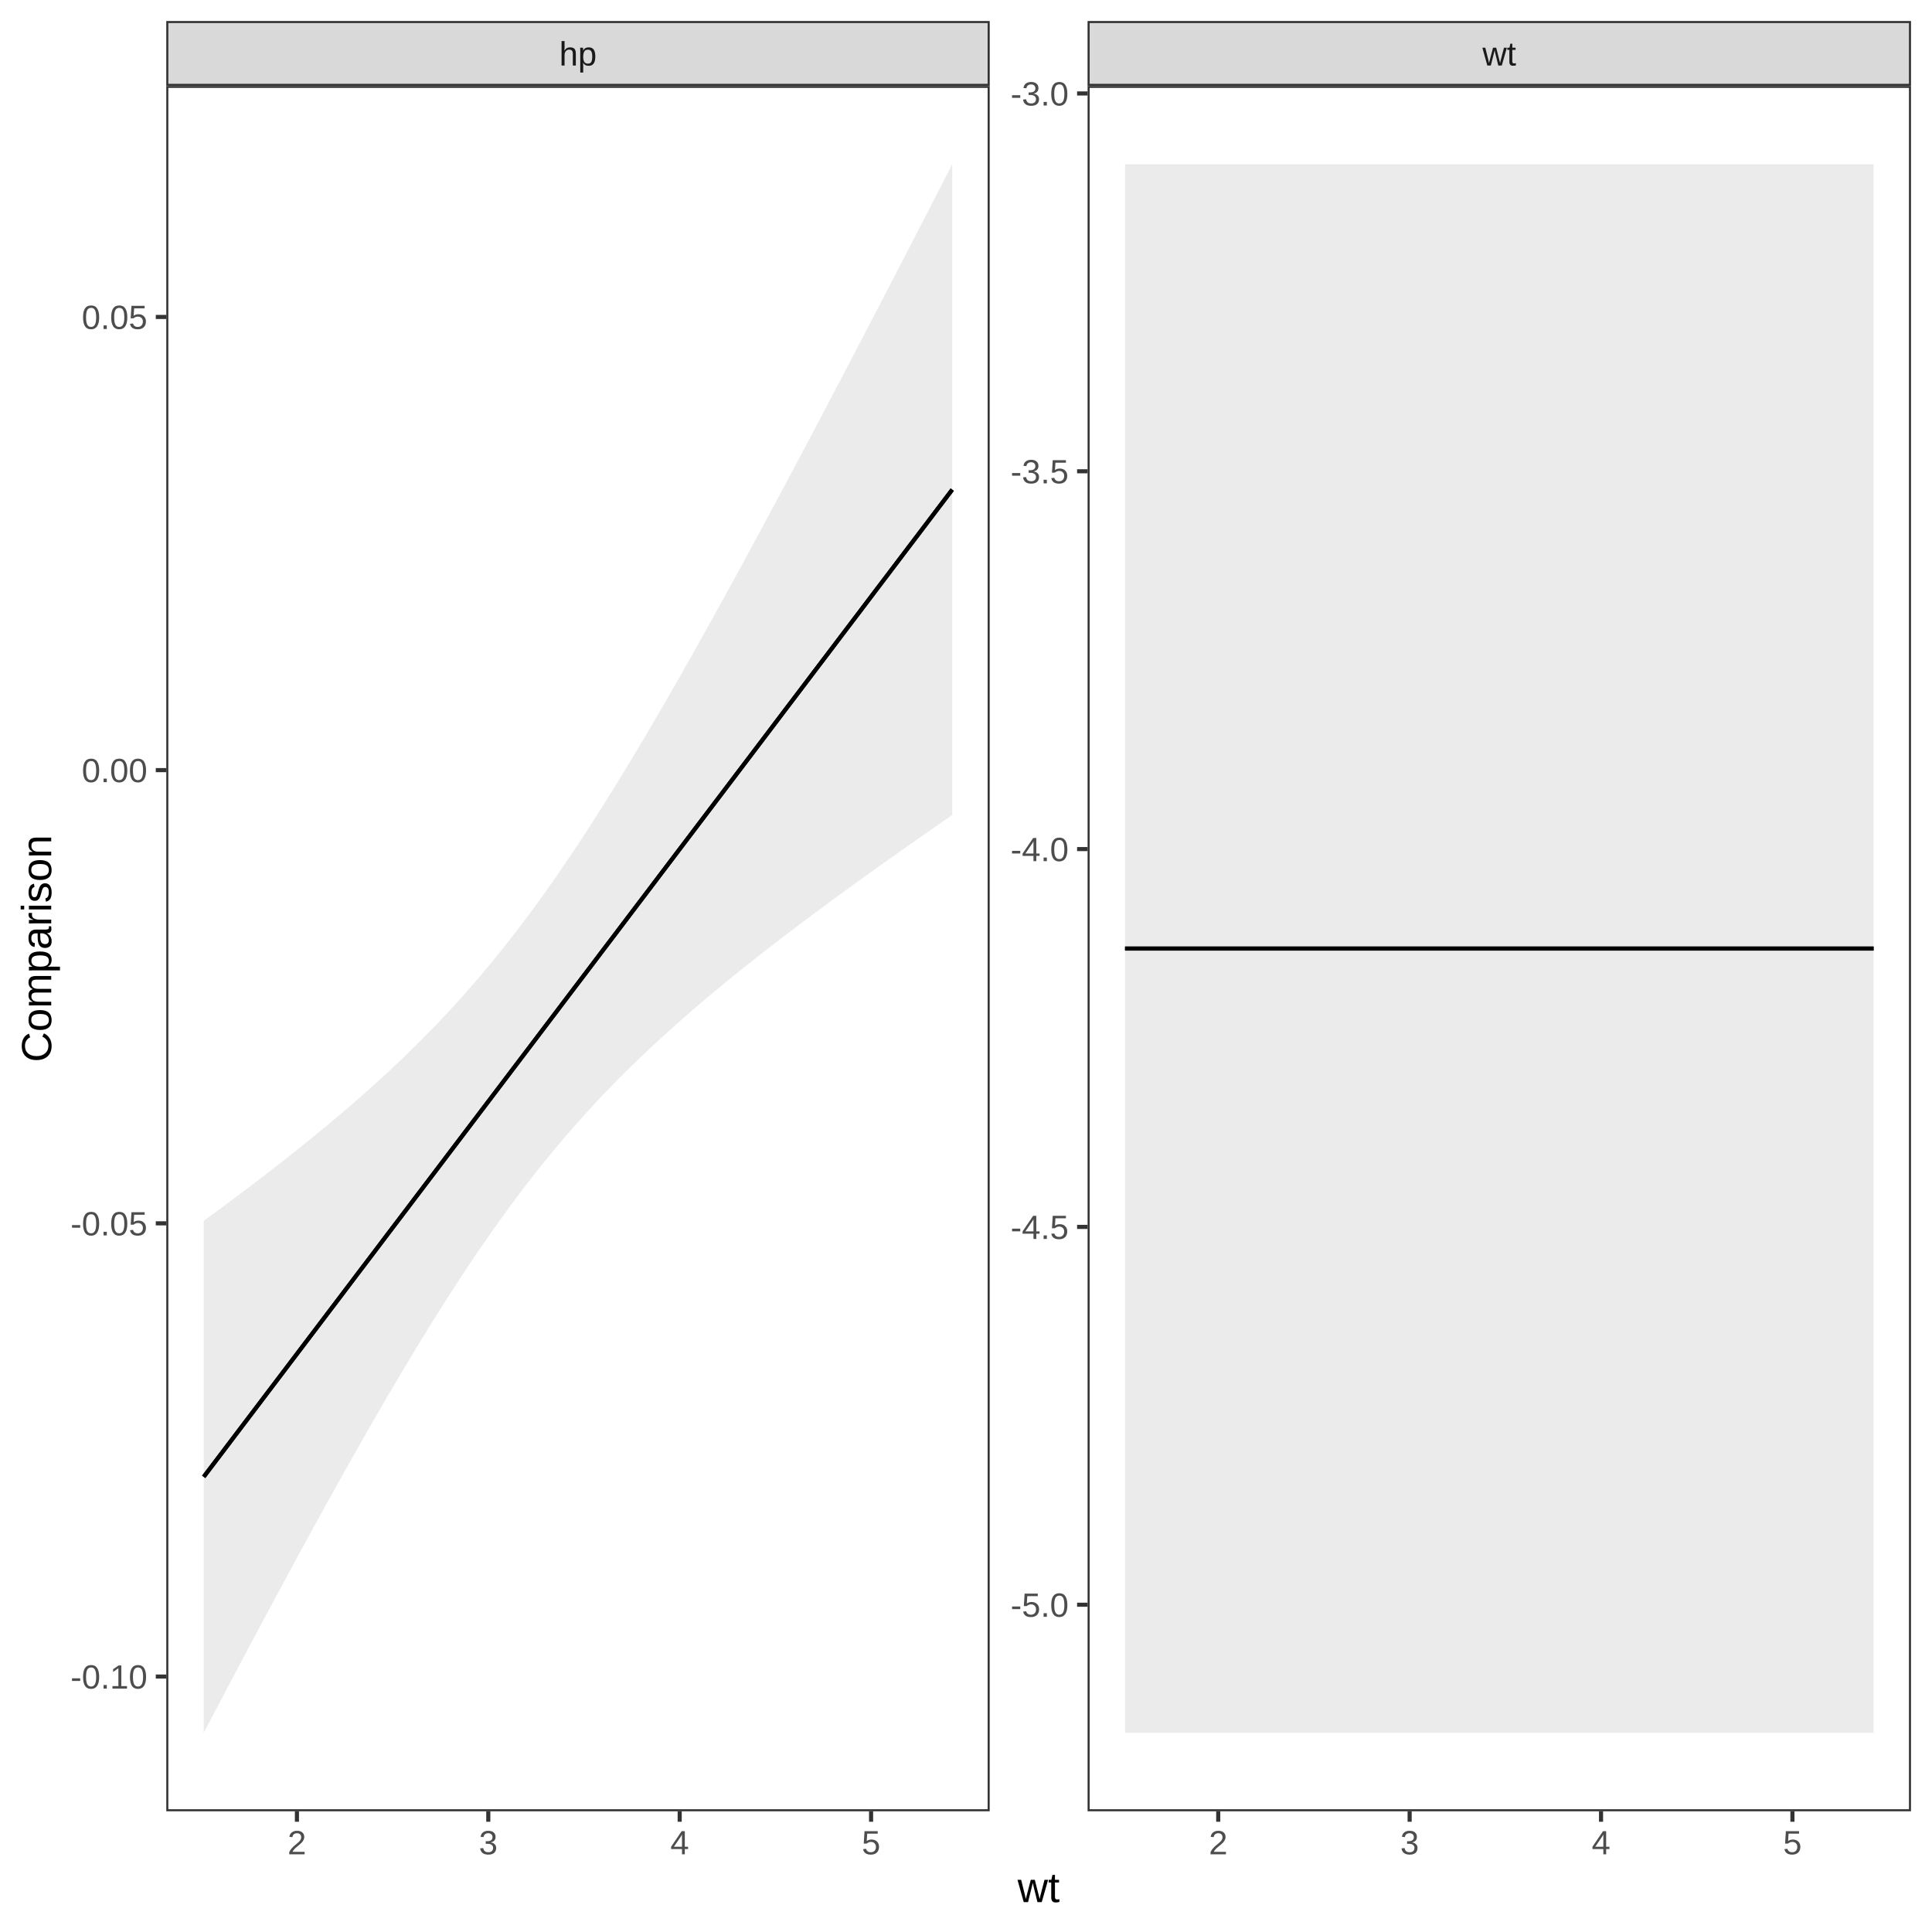
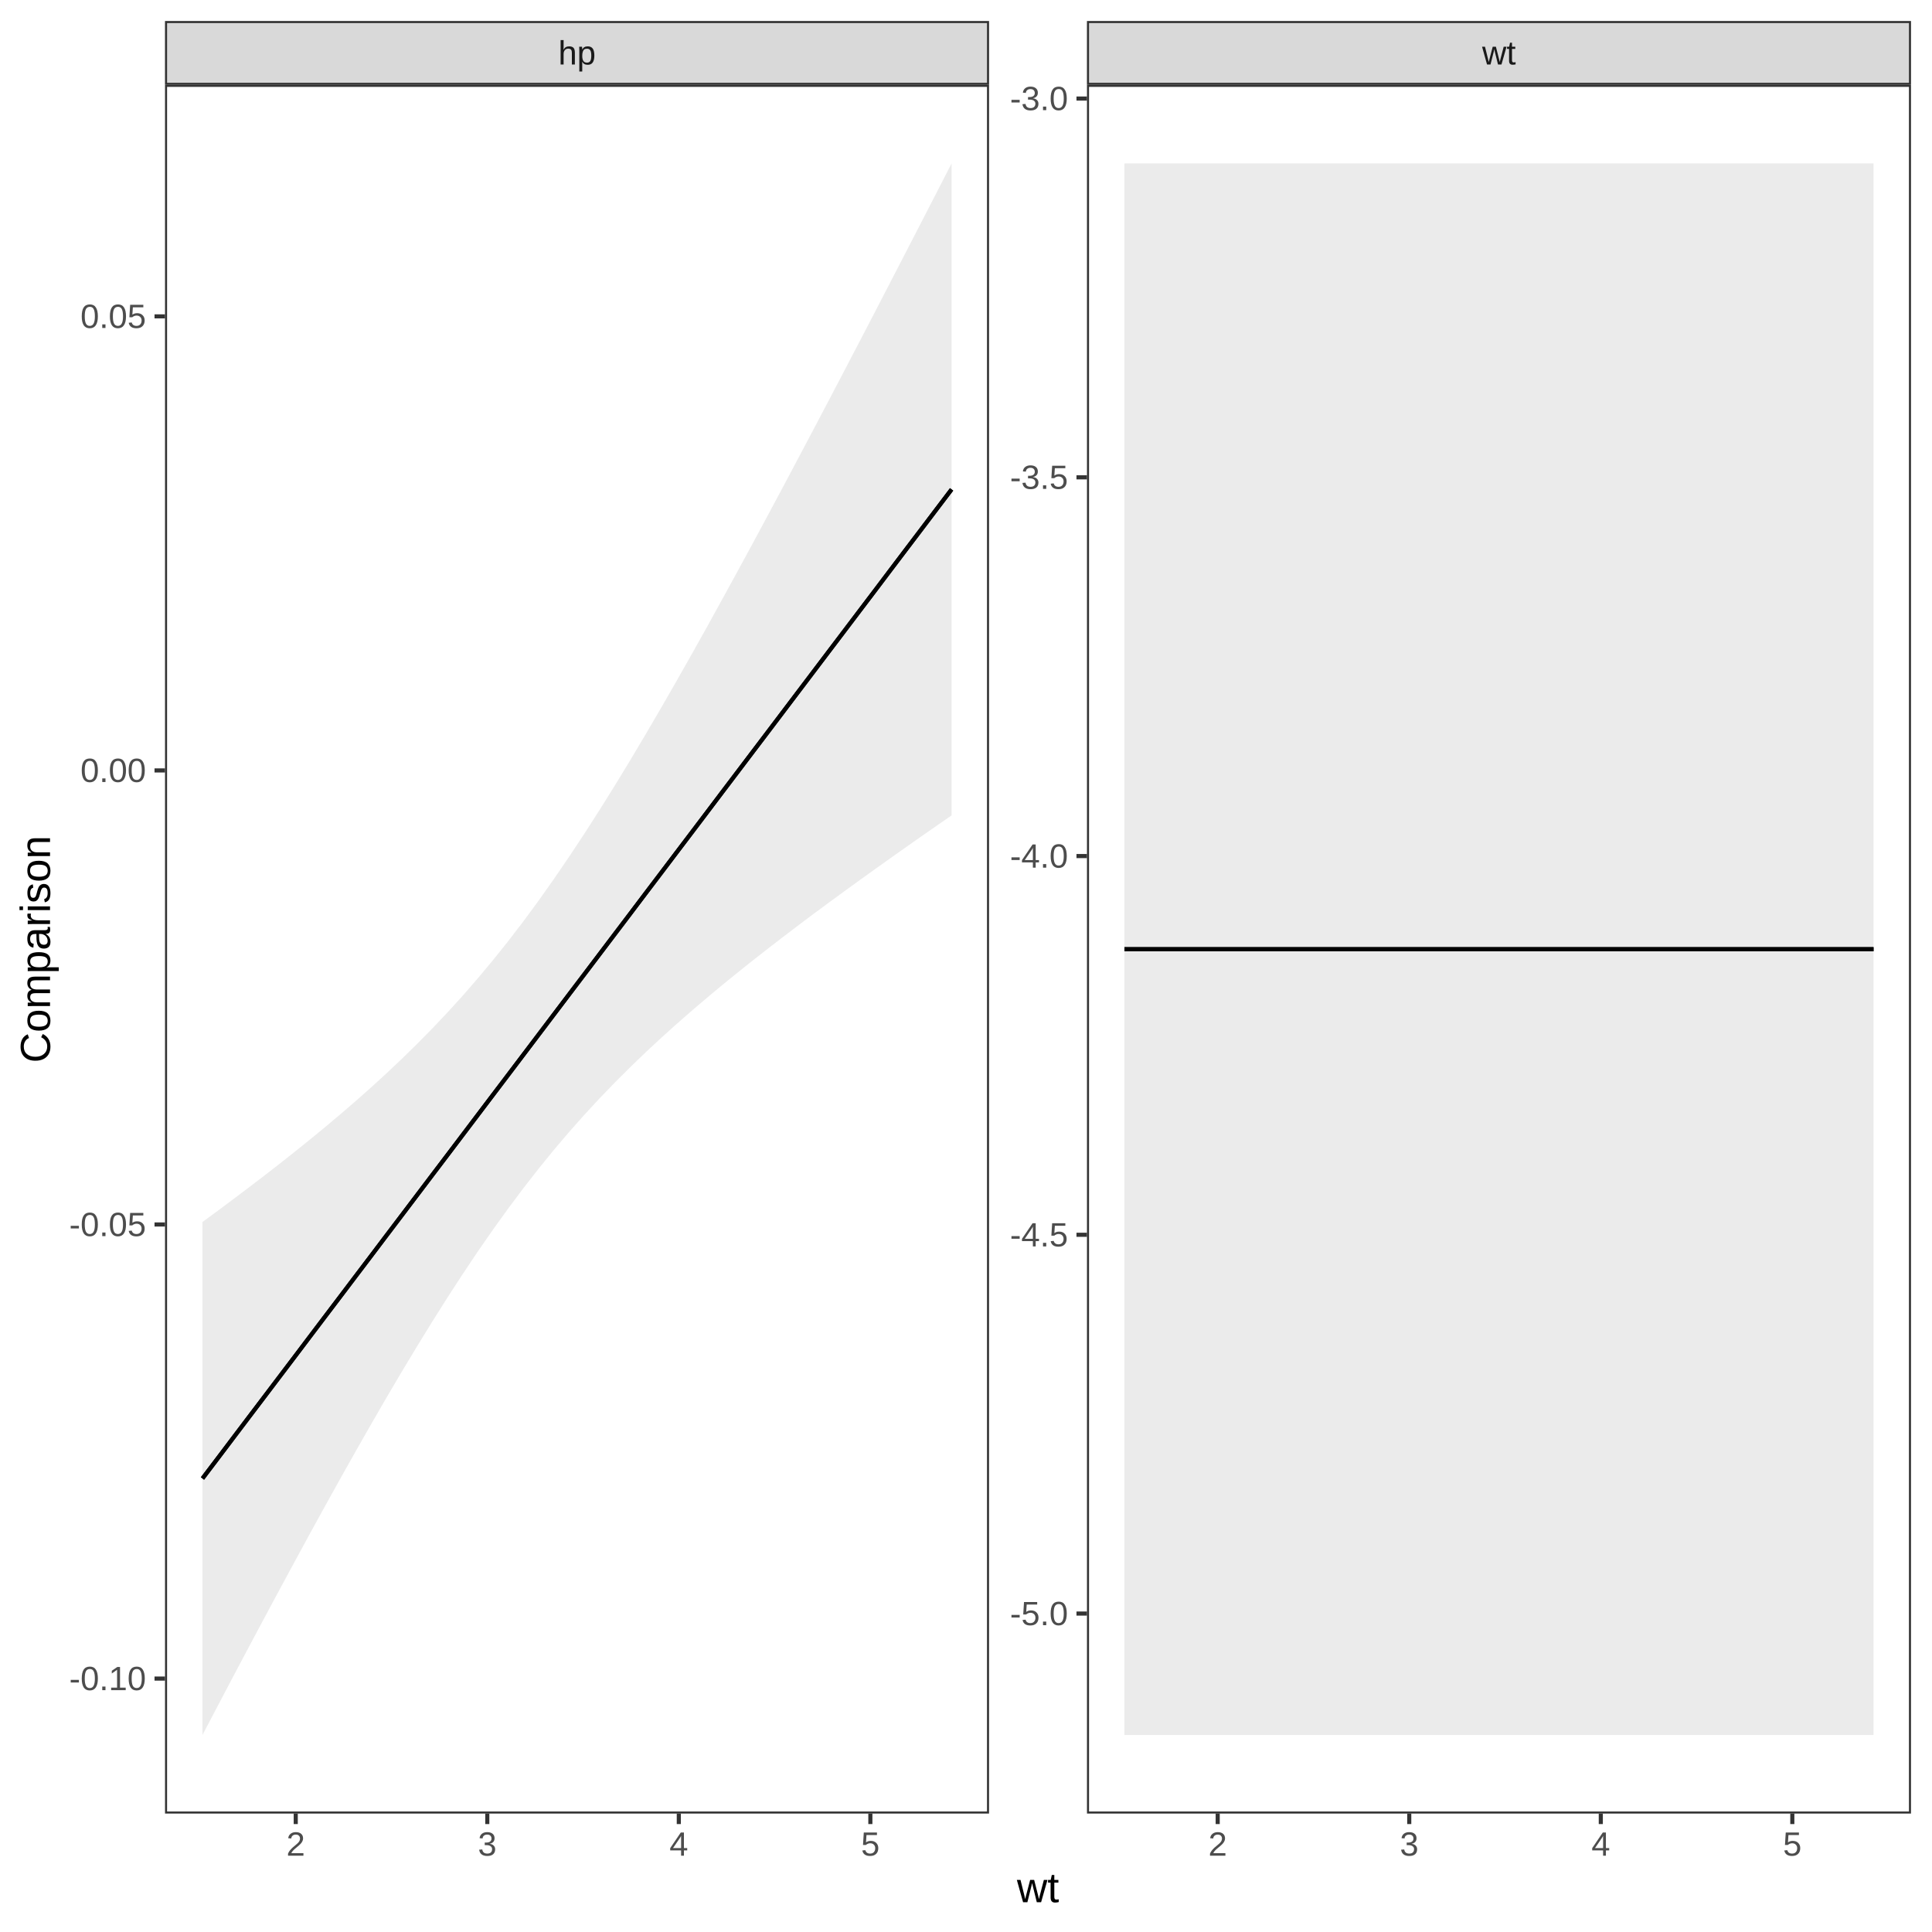
<svg xmlns="http://www.w3.org/2000/svg" width="504.00pt" height="504.00pt" viewBox="0 0 504.00 504.00">
  <g class="svglite">
    <defs>
      <style type="text/css">
    .svglite line, .svglite polyline, .svglite polygon, .svglite path, .svglite rect, .svglite circle {
      fill: none;
      stroke: #000000;
      stroke-linecap: round;
      stroke-linejoin: round;
      stroke-miterlimit: 10.00;
    }
    .svglite text {
      white-space: pre;
    }
    .svglite g.glyphgroup path {
      fill: inherit;
      stroke: none;
    }
  </style>
    </defs>
    <rect width="100%" height="100%" style="stroke: none; fill: #FFFFFF;" />
    <defs>
      <clipPath id="cpMC4wMHw1MDQuMDB8MC4wMHw1MDQuMDA=">
        <rect x="0.00" y="0.00" width="504.00" height="504.00" />
      </clipPath>
    </defs>
    <g clip-path="url(#cpMC4wMHw1MDQuMDB8MC4wMHw1MDQuMDA=)">
-       <rect x="0.00" y="0.00" width="504.00" height="504.00" style="stroke-width: 1.07; stroke: #FFFFFF; fill: #FFFFFF;" />
+       <rect x="0" y="-0" width="504.00" height="504.00" style="stroke-width: 1.07; stroke: #FFFFFF; fill: #FFFFFF;" />
    </g>
    <defs>
-       <clipPath id="cpNDMuMzh8MjU4LjE3fDIyLjQwfDQ3Mi41MA==">
-         <rect x="43.38" y="22.40" width="214.80" height="450.11" />
+       <clipPath id="cpNDMuMDV8MjU4LjAxfDIyLjEzfDQ3My4xMA==">
+         <rect x="43.05" y="22.13" width="214.96" height="450.97" />
      </clipPath>
    </defs>
-     <g clip-path="url(#cpNDMuMzh8MjU4LjE3fDIyLjQwfDQ3Mi41MA==)">
-       <rect x="43.38" y="22.40" width="214.80" height="450.11" style="stroke-width: 1.07; stroke: none; fill: #FFFFFF;" />
-       <polygon points="53.14,318.48 57.13,315.55 61.11,312.59 65.10,309.59 69.08,306.55 73.07,303.46 77.05,300.32 81.04,297.11 85.02,293.85 89.01,290.50 92.99,287.07 96.98,283.55 100.96,279.91 104.95,276.16 108.93,272.27 112.92,268.24 116.90,264.04 120.89,259.66 124.87,255.09 128.86,250.32 132.84,245.34 136.83,240.15 140.81,234.74 144.80,229.11 148.78,223.28 152.77,217.25 156.75,211.04 160.74,204.66 164.72,198.11 168.71,191.43 172.69,184.62 176.68,177.69 180.66,170.66 184.65,163.54 188.63,156.34 192.62,149.07 196.60,141.73 200.59,134.34 204.57,126.90 208.56,119.41 212.54,111.88 216.53,104.32 220.51,96.72 224.50,89.09 228.48,81.44 232.47,73.76 236.45,66.06 240.44,58.34 244.42,50.61 248.41,42.86 248.41,212.61 244.42,215.37 240.44,218.14 236.45,220.94 232.47,223.75 228.48,226.58 224.50,229.44 220.51,232.33 216.53,235.24 212.54,238.19 208.56,241.17 204.57,244.19 200.59,247.26 196.60,250.38 192.62,253.55 188.63,256.79 184.65,260.10 180.66,263.49 176.68,266.98 172.69,270.56 168.71,274.26 164.72,278.09 160.74,282.06 156.75,286.18 152.77,290.48 148.78,294.97 144.80,299.65 140.81,304.53 136.83,309.63 132.84,314.95 128.86,320.48 124.87,326.22 120.89,332.17 116.90,338.30 112.92,344.62 108.93,351.09 104.95,357.72 100.96,364.47 96.98,371.35 92.99,378.34 89.01,385.42 85.02,392.59 81.04,399.83 77.05,407.14 73.07,414.51 69.08,421.93 65.10,429.40 61.11,436.91 57.13,444.46 53.14,452.04 " style="stroke-width: 0.00; stroke: none; stroke-linecap: butt; fill: #333333; fill-opacity: 0.10;" />
-       <polyline points="53.14,318.48 57.13,315.55 61.11,312.59 65.10,309.59 69.08,306.55 73.07,303.46 77.05,300.32 81.04,297.11 85.02,293.85 89.01,290.50 92.99,287.07 96.98,283.55 100.96,279.91 104.95,276.16 108.93,272.27 112.92,268.24 116.90,264.04 120.89,259.66 124.87,255.09 128.86,250.32 132.84,245.34 136.83,240.15 140.81,234.74 144.80,229.11 148.78,223.28 152.77,217.25 156.75,211.04 160.74,204.66 164.72,198.11 168.71,191.43 172.69,184.62 176.68,177.69 180.66,170.66 184.65,163.54 188.63,156.34 192.62,149.07 196.60,141.73 200.59,134.34 204.57,126.90 208.56,119.41 212.54,111.88 216.53,104.32 220.51,96.72 224.50,89.09 228.48,81.44 232.47,73.76 236.45,66.06 240.44,58.34 244.42,50.61 248.41,42.86 " style="stroke-width: 1.07; stroke: none; stroke-linecap: butt;" />
-       <polyline points="248.41,212.61 244.42,215.37 240.44,218.14 236.45,220.94 232.47,223.75 228.48,226.58 224.50,229.44 220.51,232.33 216.53,235.24 212.54,238.19 208.56,241.17 204.57,244.19 200.59,247.26 196.60,250.38 192.62,253.55 188.63,256.79 184.65,260.10 180.66,263.49 176.68,266.98 172.69,270.56 168.71,274.26 164.72,278.09 160.74,282.06 156.75,286.18 152.77,290.48 148.78,294.97 144.80,299.65 140.81,304.53 136.83,309.63 132.84,314.95 128.86,320.48 124.87,326.22 120.89,332.17 116.90,338.30 112.92,344.62 108.93,351.09 104.95,357.72 100.96,364.47 96.98,371.35 92.99,378.34 89.01,385.42 85.02,392.59 81.04,399.83 77.05,407.14 73.07,414.51 69.08,421.93 65.10,429.40 61.11,436.91 57.13,444.46 53.14,452.04 " style="stroke-width: 1.07; stroke: none; stroke-linecap: butt;" />
-       <polyline points="53.14,385.26 57.13,380.01 61.11,374.75 65.10,369.49 69.08,364.24 73.07,358.98 77.05,353.73 81.04,348.47 85.02,343.22 89.01,337.96 92.99,332.70 96.98,327.45 100.96,322.19 104.95,316.94 108.93,311.68 112.92,306.43 116.90,301.17 120.89,295.91 124.87,290.66 128.86,285.40 132.84,280.15 136.83,274.89 140.81,269.64 144.80,264.38 148.78,259.12 152.77,253.87 156.75,248.61 160.74,243.36 164.72,238.10 168.71,232.85 172.69,227.59 176.68,222.33 180.66,217.08 184.65,211.82 188.63,206.57 192.62,201.31 196.60,196.06 200.59,190.80 204.57,185.54 208.56,180.29 212.54,175.03 216.53,169.78 220.51,164.52 224.50,159.27 228.48,154.01 232.47,148.75 236.45,143.50 240.44,138.24 244.42,132.99 248.41,127.73 " style="stroke-width: 1.07; stroke-linecap: butt;" />
-       <polyline points="53.14,385.26 57.13,380.01 61.11,374.75 65.10,369.49 69.08,364.24 73.07,358.98 77.05,353.73 81.04,348.47 85.02,343.22 89.01,337.96 92.99,332.70 96.98,327.45 100.96,322.19 104.95,316.94 108.93,311.68 112.92,306.43 116.90,301.17 120.89,295.91 124.87,290.66 128.86,285.40 132.84,280.15 136.83,274.89 140.81,269.64 144.80,264.38 148.78,259.12 152.77,253.87 156.75,248.61 160.74,243.36 164.72,238.10 168.71,232.85 172.69,227.59 176.68,222.33 180.66,217.08 184.65,211.82 188.63,206.57 192.62,201.31 196.60,196.06 200.59,190.80 204.57,185.54 208.56,180.29 212.54,175.03 216.53,169.78 220.51,164.52 224.50,159.27 228.48,154.01 232.47,148.75 236.45,143.50 240.44,138.24 244.42,132.99 248.41,127.73 " style="stroke-width: 1.07; stroke-linecap: butt;" />
-       <rect x="43.38" y="22.40" width="214.80" height="450.11" style="stroke-width: 1.07; stroke: #333333;" />
+     <g clip-path="url(#cpNDMuMDV8MjU4LjAxfDIyLjEzfDQ3My4xMA==)">
+       <rect x="43.05" y="22.13" width="214.96" height="450.97" style="stroke-width: 1.07; stroke: none; fill: #FFFFFF;" />
+       <polygon points="52.82,318.78 56.81,315.85 60.79,312.88 64.78,309.87 68.77,306.83 72.76,303.73 76.75,300.58 80.73,297.38 84.72,294.10 88.71,290.75 92.70,287.31 96.69,283.78 100.67,280.14 104.66,276.38 108.65,272.48 112.64,268.44 116.63,264.23 120.62,259.85 124.60,255.27 128.59,250.49 132.58,245.51 136.57,240.30 140.56,234.88 144.54,229.24 148.53,223.40 152.52,217.36 156.51,211.14 160.50,204.74 164.49,198.19 168.47,191.49 172.46,184.66 176.45,177.72 180.44,170.68 184.43,163.55 188.41,156.33 192.40,149.05 196.39,141.70 200.38,134.29 204.37,126.83 208.35,119.33 212.34,111.79 216.33,104.21 220.32,96.59 224.31,88.95 228.30,81.28 232.28,73.59 236.27,65.88 240.26,58.15 244.25,50.40 248.24,42.63 248.24,212.71 244.25,215.47 240.26,218.25 236.27,221.05 232.28,223.87 228.30,226.71 224.31,229.57 220.32,232.46 216.33,235.38 212.34,238.33 208.35,241.32 204.37,244.35 200.38,247.42 196.39,250.55 192.40,253.73 188.41,256.97 184.43,260.29 180.44,263.69 176.45,267.18 172.46,270.77 168.47,274.48 164.49,278.31 160.50,282.29 156.51,286.42 152.52,290.73 148.53,295.22 144.54,299.91 140.56,304.81 136.57,309.92 132.58,315.25 128.59,320.79 124.60,326.54 120.62,332.50 116.63,338.64 112.64,344.97 108.65,351.46 104.66,358.09 100.67,364.86 96.69,371.75 92.70,378.75 88.71,385.85 84.72,393.03 80.73,400.29 76.75,407.61 72.76,414.99 68.77,422.43 64.78,429.91 60.79,437.44 56.81,445.00 52.82,452.60 " style="stroke-width: 0.00; stroke: none; stroke-linecap: butt; fill: #333333; fill-opacity: 0.10;" />
+       <polyline points="52.82,318.78 56.81,315.85 60.79,312.88 64.78,309.87 68.77,306.83 72.76,303.73 76.75,300.58 80.73,297.38 84.72,294.10 88.71,290.75 92.70,287.31 96.69,283.78 100.67,280.14 104.66,276.38 108.65,272.48 112.64,268.44 116.63,264.23 120.62,259.85 124.60,255.27 128.59,250.49 132.58,245.51 136.57,240.30 140.56,234.88 144.54,229.24 148.53,223.40 152.52,217.36 156.51,211.14 160.50,204.74 164.49,198.19 168.47,191.49 172.46,184.66 176.45,177.72 180.44,170.68 184.43,163.55 188.41,156.33 192.40,149.05 196.39,141.70 200.38,134.29 204.37,126.83 208.35,119.33 212.34,111.79 216.33,104.21 220.32,96.59 224.31,88.95 228.30,81.28 232.28,73.59 236.27,65.88 240.26,58.15 244.25,50.40 248.24,42.63 " style="stroke-width: 1.07; stroke: none; stroke-linecap: butt;" />
+       <polyline points="248.24,212.71 244.25,215.47 240.26,218.25 236.27,221.05 232.28,223.87 228.30,226.71 224.31,229.57 220.32,232.46 216.33,235.38 212.34,238.33 208.35,241.32 204.37,244.35 200.38,247.42 196.39,250.55 192.40,253.73 188.41,256.97 184.43,260.29 180.44,263.69 176.45,267.18 172.46,270.77 168.47,274.48 164.49,278.31 160.50,282.29 156.51,286.42 152.52,290.73 148.53,295.22 144.54,299.91 140.56,304.81 136.57,309.92 132.58,315.25 128.59,320.79 124.60,326.54 120.62,332.50 116.63,338.64 112.64,344.97 108.65,351.46 104.66,358.09 100.67,364.86 96.69,371.75 92.70,378.75 88.71,385.85 84.72,393.03 80.73,400.29 76.75,407.61 72.76,414.99 68.77,422.43 64.78,429.91 60.79,437.44 56.81,445.00 52.82,452.60 " style="stroke-width: 1.07; stroke: none; stroke-linecap: butt;" />
+       <polyline points="52.82,385.69 56.81,380.43 60.79,375.16 64.78,369.89 68.77,364.63 72.76,359.36 76.75,354.10 80.73,348.83 84.72,343.56 88.71,338.30 92.70,333.03 96.69,327.77 100.67,322.50 104.66,317.24 108.65,311.97 112.64,306.70 116.63,301.44 120.62,296.17 124.60,290.91 128.59,285.64 132.58,280.38 136.57,275.11 140.56,269.84 144.54,264.58 148.53,259.31 152.52,254.05 156.51,248.78 160.50,243.51 164.49,238.25 168.47,232.98 172.46,227.72 176.45,222.45 180.44,217.19 184.43,211.92 188.41,206.65 192.40,201.39 196.39,196.12 200.38,190.86 204.37,185.59 208.35,180.33 212.34,175.06 216.33,169.79 220.32,164.53 224.31,159.26 228.30,154.00 232.28,148.73 236.27,143.46 240.26,138.20 244.25,132.93 248.24,127.67 " style="stroke-width: 1.07; stroke-linecap: butt;" />
+       <polyline points="52.82,385.69 56.81,380.43 60.79,375.16 64.78,369.89 68.77,364.63 72.76,359.36 76.75,354.10 80.73,348.83 84.72,343.56 88.71,338.30 92.70,333.03 96.69,327.77 100.67,322.50 104.66,317.24 108.65,311.97 112.64,306.70 116.63,301.44 120.62,296.17 124.60,290.91 128.59,285.64 132.58,280.38 136.57,275.11 140.56,269.84 144.54,264.58 148.53,259.31 152.52,254.05 156.51,248.78 160.50,243.51 164.49,238.25 168.47,232.98 172.46,227.72 176.45,222.45 180.44,217.19 184.43,211.92 188.41,206.65 192.40,201.39 196.39,196.12 200.38,190.86 204.37,185.59 208.35,180.33 212.34,175.06 216.33,169.79 220.32,164.53 224.31,159.26 228.30,154.00 232.28,148.73 236.27,143.46 240.26,138.20 244.25,132.93 248.24,127.67 " style="stroke-width: 1.07; stroke-linecap: butt;" />
+       <rect x="43.05" y="22.13" width="214.96" height="450.97" style="stroke-width: 1.07; stroke: #333333;" />
    </g>
    <g clip-path="url(#cpMC4wMHw1MDQuMDB8MC4wMHw1MDQuMDA=)">
</g>
    <defs>
-       <clipPath id="cpMjgzLjcyfDQ5OC41MnwyMi40MHw0NzIuNTA=">
-         <rect x="283.72" y="22.40" width="214.80" height="450.11" />
+       <clipPath id="cpMjgzLjU2fDQ5OC41MnwyMi4xM3w0NzMuMTA=">
+         <rect x="283.56" y="22.13" width="214.96" height="450.97" />
      </clipPath>
    </defs>
-     <g clip-path="url(#cpMjgzLjcyfDQ5OC41MnwyMi40MHw0NzIuNTA=)">
-       <rect x="283.72" y="22.40" width="214.80" height="450.11" style="stroke-width: 1.07; stroke: none; fill: #FFFFFF;" />
-       <polygon points="293.49,42.86 297.47,42.86 301.46,42.86 305.44,42.86 309.43,42.86 313.41,42.86 317.40,42.86 321.38,42.86 325.37,42.86 329.35,42.86 333.34,42.86 337.32,42.86 341.31,42.86 345.29,42.86 349.28,42.86 353.26,42.86 357.25,42.86 361.23,42.86 365.22,42.86 369.20,42.86 373.19,42.86 377.17,42.86 381.16,42.86 385.14,42.86 389.13,42.86 393.12,42.86 397.10,42.86 401.09,42.86 405.07,42.86 409.06,42.86 413.04,42.86 417.03,42.86 421.01,42.86 425.00,42.86 428.98,42.86 432.97,42.86 436.95,42.86 440.94,42.86 444.92,42.86 448.91,42.86 452.89,42.86 456.88,42.86 460.86,42.86 464.85,42.86 468.83,42.86 472.82,42.86 476.80,42.86 480.79,42.86 484.77,42.86 488.76,42.86 488.76,452.04 484.77,452.04 480.79,452.04 476.80,452.04 472.82,452.04 468.83,452.04 464.85,452.04 460.86,452.04 456.88,452.04 452.89,452.04 448.91,452.04 444.92,452.04 440.94,452.04 436.95,452.04 432.97,452.04 428.98,452.04 425.00,452.04 421.01,452.04 417.03,452.04 413.04,452.04 409.06,452.04 405.07,452.04 401.09,452.04 397.10,452.04 393.12,452.04 389.13,452.04 385.14,452.04 381.16,452.04 377.17,452.04 373.19,452.04 369.20,452.04 365.22,452.04 361.23,452.04 357.25,452.04 353.26,452.04 349.28,452.04 345.29,452.04 341.31,452.04 337.32,452.04 333.34,452.04 329.35,452.04 325.37,452.04 321.38,452.04 317.40,452.04 313.41,452.04 309.43,452.04 305.44,452.04 301.46,452.04 297.47,452.04 293.49,452.04 " style="stroke-width: 0.00; stroke: none; stroke-linecap: butt; fill: #333333; fill-opacity: 0.10;" />
-       <polyline points="293.49,42.86 297.47,42.86 301.46,42.86 305.44,42.86 309.43,42.86 313.41,42.86 317.40,42.86 321.38,42.86 325.37,42.86 329.35,42.86 333.34,42.86 337.32,42.86 341.31,42.86 345.29,42.86 349.28,42.86 353.26,42.86 357.25,42.86 361.23,42.86 365.22,42.86 369.20,42.86 373.19,42.86 377.17,42.86 381.16,42.86 385.14,42.86 389.13,42.86 393.12,42.86 397.10,42.86 401.09,42.86 405.07,42.86 409.06,42.86 413.04,42.86 417.03,42.86 421.01,42.86 425.00,42.86 428.98,42.86 432.97,42.86 436.95,42.86 440.94,42.86 444.92,42.86 448.91,42.86 452.89,42.86 456.88,42.86 460.86,42.86 464.85,42.86 468.83,42.86 472.82,42.86 476.80,42.86 480.79,42.86 484.77,42.86 488.76,42.86 " style="stroke-width: 1.07; stroke: none; stroke-linecap: butt;" />
-       <polyline points="488.76,452.04 484.77,452.04 480.79,452.04 476.80,452.04 472.82,452.04 468.83,452.04 464.85,452.04 460.86,452.04 456.88,452.04 452.89,452.04 448.91,452.04 444.92,452.04 440.94,452.04 436.95,452.04 432.97,452.04 428.98,452.04 425.00,452.04 421.01,452.04 417.03,452.04 413.04,452.04 409.06,452.04 405.07,452.04 401.09,452.04 397.10,452.04 393.12,452.04 389.13,452.04 385.14,452.04 381.16,452.04 377.17,452.04 373.19,452.04 369.20,452.04 365.22,452.04 361.23,452.04 357.25,452.04 353.26,452.04 349.28,452.04 345.29,452.04 341.31,452.04 337.32,452.04 333.34,452.04 329.35,452.04 325.37,452.04 321.38,452.04 317.40,452.04 313.41,452.04 309.43,452.04 305.44,452.04 301.46,452.04 297.47,452.04 293.49,452.04 " style="stroke-width: 1.07; stroke: none; stroke-linecap: butt;" />
-       <polyline points="293.49,247.45 297.47,247.45 301.46,247.45 305.44,247.45 309.43,247.45 313.41,247.45 317.40,247.45 321.38,247.45 325.37,247.45 329.35,247.45 333.34,247.45 337.32,247.45 341.31,247.45 345.29,247.45 349.28,247.45 353.26,247.45 357.25,247.45 361.23,247.45 365.22,247.45 369.20,247.45 373.19,247.45 377.17,247.45 381.16,247.45 385.14,247.45 389.13,247.45 393.12,247.45 397.10,247.45 401.09,247.45 405.07,247.45 409.06,247.45 413.04,247.45 417.03,247.45 421.01,247.45 425.00,247.45 428.98,247.45 432.97,247.45 436.95,247.45 440.94,247.45 444.92,247.45 448.91,247.45 452.89,247.45 456.88,247.45 460.86,247.45 464.85,247.45 468.83,247.45 472.82,247.45 476.80,247.45 480.79,247.45 484.77,247.45 488.76,247.45 " style="stroke-width: 1.07; stroke-linecap: butt;" />
-       <polyline points="293.49,247.45 297.47,247.45 301.46,247.45 305.44,247.45 309.43,247.45 313.41,247.45 317.40,247.45 321.38,247.45 325.37,247.45 329.35,247.45 333.34,247.45 337.32,247.45 341.31,247.45 345.29,247.45 349.28,247.45 353.26,247.45 357.25,247.45 361.23,247.45 365.22,247.45 369.20,247.45 373.19,247.45 377.17,247.45 381.16,247.45 385.14,247.45 389.13,247.45 393.12,247.45 397.10,247.45 401.09,247.45 405.07,247.45 409.06,247.45 413.04,247.45 417.03,247.45 421.01,247.45 425.00,247.45 428.98,247.45 432.97,247.45 436.95,247.45 440.94,247.45 444.92,247.45 448.91,247.45 452.89,247.45 456.88,247.45 460.86,247.45 464.85,247.45 468.83,247.45 472.82,247.45 476.80,247.45 480.79,247.45 484.77,247.45 488.76,247.45 " style="stroke-width: 1.07; stroke-linecap: butt;" />
-       <rect x="283.72" y="22.40" width="214.80" height="450.11" style="stroke-width: 1.07; stroke: #333333;" />
+     <g clip-path="url(#cpMjgzLjU2fDQ5OC41MnwyMi4xM3w0NzMuMTA=)">
+       <rect x="283.56" y="22.13" width="214.96" height="450.97" style="stroke-width: 1.07; stroke: none; fill: #FFFFFF;" />
+       <polygon points="293.33,42.63 297.32,42.63 301.31,42.63 305.29,42.63 309.28,42.63 313.27,42.63 317.26,42.63 321.25,42.63 325.24,42.63 329.22,42.63 333.21,42.63 337.20,42.63 341.19,42.63 345.18,42.63 349.16,42.63 353.15,42.63 357.14,42.63 361.13,42.63 365.12,42.63 369.10,42.63 373.09,42.63 377.08,42.63 381.07,42.63 385.06,42.63 389.05,42.63 393.03,42.63 397.02,42.63 401.01,42.63 405.00,42.63 408.99,42.63 412.97,42.63 416.96,42.63 420.95,42.63 424.94,42.63 428.93,42.63 432.92,42.63 436.90,42.63 440.89,42.63 444.88,42.63 448.87,42.63 452.86,42.63 456.84,42.63 460.83,42.63 464.82,42.63 468.81,42.63 472.80,42.63 476.79,42.63 480.77,42.63 484.76,42.63 488.75,42.63 488.75,452.60 484.76,452.60 480.77,452.60 476.79,452.60 472.80,452.60 468.81,452.60 464.82,452.60 460.83,452.60 456.84,452.60 452.86,452.60 448.87,452.60 444.88,452.60 440.89,452.60 436.90,452.60 432.92,452.60 428.93,452.60 424.94,452.60 420.95,452.60 416.96,452.60 412.97,452.60 408.99,452.60 405.00,452.60 401.01,452.60 397.02,452.60 393.03,452.60 389.05,452.60 385.06,452.60 381.07,452.60 377.08,452.60 373.09,452.60 369.10,452.60 365.12,452.60 361.13,452.60 357.14,452.60 353.15,452.60 349.16,452.60 345.18,452.60 341.19,452.60 337.20,452.60 333.21,452.60 329.22,452.60 325.24,452.60 321.25,452.60 317.26,452.60 313.27,452.60 309.28,452.60 305.29,452.60 301.31,452.60 297.32,452.60 293.33,452.60 " style="stroke-width: 0.00; stroke: none; stroke-linecap: butt; fill: #333333; fill-opacity: 0.10;" />
+       <polyline points="293.33,42.63 297.32,42.63 301.31,42.63 305.29,42.63 309.28,42.63 313.27,42.63 317.26,42.63 321.25,42.63 325.24,42.63 329.22,42.63 333.21,42.63 337.20,42.63 341.19,42.63 345.18,42.63 349.16,42.63 353.15,42.63 357.14,42.63 361.13,42.63 365.12,42.63 369.10,42.63 373.09,42.63 377.08,42.63 381.07,42.63 385.06,42.63 389.05,42.63 393.03,42.63 397.02,42.63 401.01,42.63 405.00,42.63 408.99,42.63 412.97,42.63 416.96,42.63 420.95,42.63 424.94,42.63 428.93,42.63 432.92,42.63 436.90,42.63 440.89,42.63 444.88,42.63 448.87,42.63 452.86,42.63 456.84,42.63 460.83,42.63 464.82,42.63 468.81,42.63 472.80,42.63 476.79,42.63 480.77,42.63 484.76,42.63 488.75,42.63 " style="stroke-width: 1.07; stroke: none; stroke-linecap: butt;" />
+       <polyline points="488.75,452.60 484.76,452.60 480.77,452.60 476.79,452.60 472.80,452.60 468.81,452.60 464.82,452.60 460.83,452.60 456.84,452.60 452.86,452.60 448.87,452.60 444.88,452.60 440.89,452.60 436.90,452.60 432.92,452.60 428.93,452.60 424.94,452.60 420.95,452.60 416.96,452.60 412.97,452.60 408.99,452.60 405.00,452.60 401.01,452.60 397.02,452.60 393.03,452.60 389.05,452.60 385.06,452.60 381.07,452.60 377.08,452.60 373.09,452.60 369.10,452.60 365.12,452.60 361.13,452.60 357.14,452.60 353.15,452.60 349.16,452.60 345.18,452.60 341.19,452.60 337.20,452.60 333.21,452.60 329.22,452.60 325.24,452.60 321.25,452.60 317.26,452.60 313.27,452.60 309.28,452.60 305.29,452.60 301.31,452.60 297.32,452.60 293.33,452.60 " style="stroke-width: 1.07; stroke: none; stroke-linecap: butt;" />
+       <polyline points="293.33,247.62 297.32,247.62 301.31,247.62 305.29,247.62 309.28,247.62 313.27,247.62 317.26,247.62 321.25,247.62 325.24,247.62 329.22,247.62 333.21,247.62 337.20,247.62 341.19,247.62 345.18,247.62 349.16,247.62 353.15,247.62 357.14,247.62 361.13,247.62 365.12,247.62 369.10,247.62 373.09,247.62 377.08,247.62 381.07,247.62 385.06,247.62 389.05,247.62 393.03,247.62 397.02,247.62 401.01,247.62 405.00,247.62 408.99,247.62 412.97,247.62 416.96,247.62 420.95,247.62 424.94,247.62 428.93,247.62 432.92,247.62 436.90,247.62 440.89,247.62 444.88,247.62 448.87,247.62 452.86,247.62 456.84,247.62 460.83,247.62 464.82,247.62 468.81,247.62 472.80,247.62 476.79,247.62 480.77,247.62 484.76,247.62 488.75,247.62 " style="stroke-width: 1.07; stroke-linecap: butt;" />
+       <polyline points="293.33,247.62 297.32,247.62 301.31,247.62 305.29,247.62 309.28,247.62 313.27,247.62 317.26,247.62 321.25,247.62 325.24,247.62 329.22,247.62 333.21,247.62 337.20,247.62 341.19,247.62 345.18,247.62 349.16,247.62 353.15,247.62 357.14,247.62 361.13,247.62 365.12,247.62 369.10,247.62 373.09,247.62 377.08,247.62 381.07,247.62 385.06,247.62 389.05,247.62 393.03,247.62 397.02,247.62 401.01,247.62 405.00,247.62 408.99,247.62 412.97,247.62 416.96,247.62 420.95,247.62 424.94,247.62 428.93,247.62 432.92,247.62 436.90,247.62 440.89,247.62 444.88,247.62 448.87,247.62 452.86,247.62 456.84,247.62 460.83,247.62 464.82,247.62 468.81,247.62 472.80,247.62 476.79,247.62 480.77,247.62 484.76,247.62 488.75,247.62 " style="stroke-width: 1.07; stroke-linecap: butt;" />
+       <rect x="283.56" y="22.13" width="214.96" height="450.97" style="stroke-width: 1.07; stroke: #333333;" />
    </g>
    <g clip-path="url(#cpMC4wMHw1MDQuMDB8MC4wMHw1MDQuMDA=)">
</g>
    <defs>
-       <clipPath id="cpNDMuMzh8MjU4LjE3fDUuNDh8MjIuNDA=">
-         <rect x="43.38" y="5.48" width="214.80" height="16.92" />
+       <clipPath id="cpNDMuMDV8MjU4LjAxfDUuNDh8MjIuMTM=">
+         <rect x="43.05" y="5.48" width="214.96" height="16.65" />
      </clipPath>
    </defs>
-     <g clip-path="url(#cpNDMuMzh8MjU4LjE3fDUuNDh8MjIuNDA=)">
-       <rect x="43.38" y="5.48" width="214.80" height="16.92" style="stroke-width: 1.07; stroke: #333333; fill: #D9D9D9;" />
-       <text x="150.78" y="17.09" text-anchor="middle" style="font-size: 8.80px;fill: #1A1A1A; font-family: &quot;Arial&quot;;" textLength="9.78px" lengthAdjust="spacingAndGlyphs">hp</text>
+     <g clip-path="url(#cpNDMuMDV8MjU4LjAxfDUuNDh8MjIuMTM=)">
+       <rect x="43.05" y="5.48" width="214.96" height="16.65" style="stroke-width: 1.07; stroke: #333333; fill: #D9D9D9;" />
+       <text x="150.53" y="16.83" text-anchor="middle" style="font-size: 8.80px;fill: #1A1A1A; font-family: &quot;Arimo&quot;;" textLength="9.78px" lengthAdjust="spacingAndGlyphs">hp</text>
    </g>
    <g clip-path="url(#cpMC4wMHw1MDQuMDB8MC4wMHw1MDQuMDA=)">
</g>
    <defs>
-       <clipPath id="cpMjgzLjcyfDQ5OC41Mnw1LjQ4fDIyLjQw">
-         <rect x="283.72" y="5.48" width="214.80" height="16.92" />
+       <clipPath id="cpMjgzLjU2fDQ5OC41Mnw1LjQ4fDIyLjEz">
+         <rect x="283.56" y="5.48" width="214.96" height="16.65" />
      </clipPath>
    </defs>
-     <g clip-path="url(#cpMjgzLjcyfDQ5OC41Mnw1LjQ4fDIyLjQw)">
-       <rect x="283.72" y="5.48" width="214.80" height="16.92" style="stroke-width: 1.07; stroke: #333333; fill: #D9D9D9;" />
-       <text x="391.12" y="17.09" text-anchor="middle" style="font-size: 8.80px;fill: #1A1A1A; font-family: &quot;Arial&quot;;" textLength="8.80px" lengthAdjust="spacingAndGlyphs">wt</text>
+     <g clip-path="url(#cpMjgzLjU2fDQ5OC41Mnw1LjQ4fDIyLjEz)">
+       <rect x="283.56" y="5.48" width="214.96" height="16.65" style="stroke-width: 1.07; stroke: #333333; fill: #D9D9D9;" />
+       <text x="391.04" y="16.83" text-anchor="middle" style="font-size: 8.80px;fill: #1A1A1A; font-family: &quot;Arimo&quot;;" textLength="8.80px" lengthAdjust="spacingAndGlyphs">wt</text>
    </g>
    <g clip-path="url(#cpMC4wMHw1MDQuMDB8MC4wMHw1MDQuMDA=)">
-       <polyline points="77.46,475.24 77.46,472.50 " style="stroke-width: 1.07; stroke: #333333; stroke-linecap: butt;" />
-       <polyline points="127.38,475.24 127.38,472.50 " style="stroke-width: 1.07; stroke: #333333; stroke-linecap: butt;" />
-       <polyline points="177.31,475.24 177.31,472.50 " style="stroke-width: 1.07; stroke: #333333; stroke-linecap: butt;" />
-       <polyline points="227.24,475.24 227.24,472.50 " style="stroke-width: 1.07; stroke: #333333; stroke-linecap: butt;" />
-       <text x="77.46" y="483.74" text-anchor="middle" style="font-size: 8.80px;fill: #4D4D4D; font-family: &quot;Arial&quot;;" textLength="4.89px" lengthAdjust="spacingAndGlyphs">2</text>
-       <text x="127.38" y="483.74" text-anchor="middle" style="font-size: 8.80px;fill: #4D4D4D; font-family: &quot;Arial&quot;;" textLength="4.89px" lengthAdjust="spacingAndGlyphs">3</text>
-       <text x="177.31" y="483.74" text-anchor="middle" style="font-size: 8.80px;fill: #4D4D4D; font-family: &quot;Arial&quot;;" textLength="4.89px" lengthAdjust="spacingAndGlyphs">4</text>
-       <text x="227.24" y="483.74" text-anchor="middle" style="font-size: 8.80px;fill: #4D4D4D; font-family: &quot;Arial&quot;;" textLength="4.89px" lengthAdjust="spacingAndGlyphs">5</text>
-       <polyline points="317.80,475.24 317.80,472.50 " style="stroke-width: 1.07; stroke: #333333; stroke-linecap: butt;" />
-       <polyline points="367.73,475.24 367.73,472.50 " style="stroke-width: 1.07; stroke: #333333; stroke-linecap: butt;" />
-       <polyline points="417.66,475.24 417.66,472.50 " style="stroke-width: 1.07; stroke: #333333; stroke-linecap: butt;" />
-       <polyline points="467.59,475.24 467.59,472.50 " style="stroke-width: 1.07; stroke: #333333; stroke-linecap: butt;" />
-       <text x="317.80" y="483.74" text-anchor="middle" style="font-size: 8.80px;fill: #4D4D4D; font-family: &quot;Arial&quot;;" textLength="4.89px" lengthAdjust="spacingAndGlyphs">2</text>
-       <text x="367.73" y="483.74" text-anchor="middle" style="font-size: 8.80px;fill: #4D4D4D; font-family: &quot;Arial&quot;;" textLength="4.89px" lengthAdjust="spacingAndGlyphs">3</text>
-       <text x="417.66" y="483.74" text-anchor="middle" style="font-size: 8.80px;fill: #4D4D4D; font-family: &quot;Arial&quot;;" textLength="4.89px" lengthAdjust="spacingAndGlyphs">4</text>
-       <text x="467.59" y="483.74" text-anchor="middle" style="font-size: 8.80px;fill: #4D4D4D; font-family: &quot;Arial&quot;;" textLength="4.89px" lengthAdjust="spacingAndGlyphs">5</text>
-       <text x="278.79" y="421.77" text-anchor="end" style="font-size: 8.80px;fill: #4D4D4D; font-family: &quot;Arial&quot;;" textLength="15.14px" lengthAdjust="spacingAndGlyphs">-5.0</text>
-       <text x="278.79" y="323.21" text-anchor="end" style="font-size: 8.80px;fill: #4D4D4D; font-family: &quot;Arial&quot;;" textLength="15.14px" lengthAdjust="spacingAndGlyphs">-4.5</text>
-       <text x="278.79" y="224.65" text-anchor="end" style="font-size: 8.80px;fill: #4D4D4D; font-family: &quot;Arial&quot;;" textLength="15.14px" lengthAdjust="spacingAndGlyphs">-4.0</text>
-       <text x="278.79" y="126.09" text-anchor="end" style="font-size: 8.80px;fill: #4D4D4D; font-family: &quot;Arial&quot;;" textLength="15.14px" lengthAdjust="spacingAndGlyphs">-3.5</text>
-       <text x="278.79" y="27.53" text-anchor="end" style="font-size: 8.80px;fill: #4D4D4D; font-family: &quot;Arial&quot;;" textLength="15.14px" lengthAdjust="spacingAndGlyphs">-3.0</text>
-       <polyline points="280.98,418.62 283.72,418.62 " style="stroke-width: 1.07; stroke: #333333; stroke-linecap: butt;" />
-       <polyline points="280.98,320.06 283.72,320.06 " style="stroke-width: 1.07; stroke: #333333; stroke-linecap: butt;" />
-       <polyline points="280.98,221.50 283.72,221.50 " style="stroke-width: 1.07; stroke: #333333; stroke-linecap: butt;" />
-       <polyline points="280.98,122.94 283.72,122.94 " style="stroke-width: 1.07; stroke: #333333; stroke-linecap: butt;" />
-       <polyline points="280.98,24.38 283.72,24.38 " style="stroke-width: 1.07; stroke: #333333; stroke-linecap: butt;" />
-       <text x="38.45" y="440.51" text-anchor="end" style="font-size: 8.80px;fill: #4D4D4D; font-family: &quot;Arial&quot;;" textLength="20.03px" lengthAdjust="spacingAndGlyphs">-0.10</text>
-       <text x="38.45" y="322.28" text-anchor="end" style="font-size: 8.80px;fill: #4D4D4D; font-family: &quot;Arial&quot;;" textLength="20.03px" lengthAdjust="spacingAndGlyphs">-0.05</text>
-       <text x="38.45" y="204.05" text-anchor="end" style="font-size: 8.80px;fill: #4D4D4D; font-family: &quot;Arial&quot;;" textLength="17.11px" lengthAdjust="spacingAndGlyphs">0.00</text>
-       <text x="38.45" y="85.83" text-anchor="end" style="font-size: 8.80px;fill: #4D4D4D; font-family: &quot;Arial&quot;;" textLength="17.11px" lengthAdjust="spacingAndGlyphs">0.05</text>
-       <polyline points="40.64,437.36 43.38,437.36 " style="stroke-width: 1.07; stroke: #333333; stroke-linecap: butt;" />
-       <polyline points="40.64,319.13 43.38,319.13 " style="stroke-width: 1.07; stroke: #333333; stroke-linecap: butt;" />
-       <polyline points="40.64,200.90 43.38,200.90 " style="stroke-width: 1.07; stroke: #333333; stroke-linecap: butt;" />
-       <polyline points="40.64,82.68 43.38,82.68 " style="stroke-width: 1.07; stroke: #333333; stroke-linecap: butt;" />
-       <text x="270.95" y="496.20" text-anchor="middle" style="font-size: 11.00px; font-family: &quot;Arial&quot;;" textLength="11.00px" lengthAdjust="spacingAndGlyphs">wt</text>
-       <text transform="translate(13.36,247.45) rotate(-90)" text-anchor="middle" style="font-size: 11.00px; font-family: &quot;Arial&quot;;" textLength="59.31px" lengthAdjust="spacingAndGlyphs">Comparison</text>
+       <polyline points="77.15,475.84 77.15,473.10 " style="stroke-width: 1.07; stroke: #333333; stroke-linecap: butt;" />
+       <polyline points="127.12,475.84 127.12,473.10 " style="stroke-width: 1.07; stroke: #333333; stroke-linecap: butt;" />
+       <polyline points="177.08,475.84 177.08,473.10 " style="stroke-width: 1.07; stroke: #333333; stroke-linecap: butt;" />
+       <polyline points="227.05,475.84 227.05,473.10 " style="stroke-width: 1.07; stroke: #333333; stroke-linecap: butt;" />
+       <text x="77.15" y="484.09" text-anchor="middle" style="font-size: 8.80px;fill: #4D4D4D; font-family: &quot;Arimo&quot;;" textLength="4.89px" lengthAdjust="spacingAndGlyphs">2</text>
+       <text x="127.12" y="484.09" text-anchor="middle" style="font-size: 8.80px;fill: #4D4D4D; font-family: &quot;Arimo&quot;;" textLength="4.89px" lengthAdjust="spacingAndGlyphs">3</text>
+       <text x="177.08" y="484.09" text-anchor="middle" style="font-size: 8.80px;fill: #4D4D4D; font-family: &quot;Arimo&quot;;" textLength="4.89px" lengthAdjust="spacingAndGlyphs">4</text>
+       <text x="227.05" y="484.09" text-anchor="middle" style="font-size: 8.80px;fill: #4D4D4D; font-family: &quot;Arimo&quot;;" textLength="4.89px" lengthAdjust="spacingAndGlyphs">5</text>
+       <polyline points="317.66,475.84 317.66,473.10 " style="stroke-width: 1.07; stroke: #333333; stroke-linecap: butt;" />
+       <polyline points="367.63,475.84 367.63,473.10 " style="stroke-width: 1.07; stroke: #333333; stroke-linecap: butt;" />
+       <polyline points="417.60,475.84 417.60,473.10 " style="stroke-width: 1.07; stroke: #333333; stroke-linecap: butt;" />
+       <polyline points="467.56,475.84 467.56,473.10 " style="stroke-width: 1.07; stroke: #333333; stroke-linecap: butt;" />
+       <text x="317.66" y="484.09" text-anchor="middle" style="font-size: 8.80px;fill: #4D4D4D; font-family: &quot;Arimo&quot;;" textLength="4.89px" lengthAdjust="spacingAndGlyphs">2</text>
+       <text x="367.63" y="484.09" text-anchor="middle" style="font-size: 8.80px;fill: #4D4D4D; font-family: &quot;Arimo&quot;;" textLength="4.89px" lengthAdjust="spacingAndGlyphs">3</text>
+       <text x="417.60" y="484.09" text-anchor="middle" style="font-size: 8.80px;fill: #4D4D4D; font-family: &quot;Arimo&quot;;" textLength="4.89px" lengthAdjust="spacingAndGlyphs">4</text>
+       <text x="467.56" y="484.09" text-anchor="middle" style="font-size: 8.80px;fill: #4D4D4D; font-family: &quot;Arimo&quot;;" textLength="4.89px" lengthAdjust="spacingAndGlyphs">5</text>
+       <text x="278.63" y="423.96" text-anchor="end" style="font-size: 8.80px;fill: #4D4D4D; font-family: &quot;Arimo&quot;;" textLength="15.14px" lengthAdjust="spacingAndGlyphs">-5.0</text>
+       <text x="278.63" y="325.15" text-anchor="end" style="font-size: 8.80px;fill: #4D4D4D; font-family: &quot;Arimo&quot;;" textLength="15.14px" lengthAdjust="spacingAndGlyphs">-4.5</text>
+       <text x="278.63" y="226.35" text-anchor="end" style="font-size: 8.80px;fill: #4D4D4D; font-family: &quot;Arimo&quot;;" textLength="15.14px" lengthAdjust="spacingAndGlyphs">-4.0</text>
+       <text x="278.63" y="127.54" text-anchor="end" style="font-size: 8.80px;fill: #4D4D4D; font-family: &quot;Arimo&quot;;" textLength="15.14px" lengthAdjust="spacingAndGlyphs">-3.5</text>
+       <text x="278.63" y="28.74" text-anchor="end" style="font-size: 8.80px;fill: #4D4D4D; font-family: &quot;Arimo&quot;;" textLength="15.14px" lengthAdjust="spacingAndGlyphs">-3.0</text>
+       <polyline points="280.82,420.93 283.56,420.93 " style="stroke-width: 1.07; stroke: #333333; stroke-linecap: butt;" />
+       <polyline points="280.82,322.12 283.56,322.12 " style="stroke-width: 1.07; stroke: #333333; stroke-linecap: butt;" />
+       <polyline points="280.82,223.32 283.56,223.32 " style="stroke-width: 1.07; stroke: #333333; stroke-linecap: butt;" />
+       <polyline points="280.82,124.52 283.56,124.52 " style="stroke-width: 1.07; stroke: #333333; stroke-linecap: butt;" />
+       <polyline points="280.82,25.71 283.56,25.71 " style="stroke-width: 1.07; stroke: #333333; stroke-linecap: butt;" />
+       <text x="38.11" y="440.91" text-anchor="end" style="font-size: 8.80px;fill: #4D4D4D; font-family: &quot;Arimo&quot;;" textLength="20.03px" lengthAdjust="spacingAndGlyphs">-0.10</text>
+       <text x="38.11" y="322.46" text-anchor="end" style="font-size: 8.80px;fill: #4D4D4D; font-family: &quot;Arimo&quot;;" textLength="20.03px" lengthAdjust="spacingAndGlyphs">-0.05</text>
+       <text x="38.11" y="204.01" text-anchor="end" style="font-size: 8.80px;fill: #4D4D4D; font-family: &quot;Arimo&quot;;" textLength="17.11px" lengthAdjust="spacingAndGlyphs">0.00</text>
+       <text x="38.11" y="85.56" text-anchor="end" style="font-size: 8.80px;fill: #4D4D4D; font-family: &quot;Arimo&quot;;" textLength="17.11px" lengthAdjust="spacingAndGlyphs">0.05</text>
+       <polyline points="40.31,437.89 43.05,437.89 " style="stroke-width: 1.07; stroke: #333333; stroke-linecap: butt;" />
+       <polyline points="40.31,319.43 43.05,319.43 " style="stroke-width: 1.07; stroke: #333333; stroke-linecap: butt;" />
+       <polyline points="40.31,200.98 43.05,200.98 " style="stroke-width: 1.07; stroke: #333333; stroke-linecap: butt;" />
+       <polyline points="40.31,82.53 43.05,82.53 " style="stroke-width: 1.07; stroke: #333333; stroke-linecap: butt;" />
+       <text x="270.78" y="496.23" text-anchor="middle" style="font-size: 11.00px; font-family: &quot;Arimo&quot;;" textLength="11.00px" lengthAdjust="spacingAndGlyphs">wt</text>
+       <text transform="translate(13.05,247.62) rotate(-90)" text-anchor="middle" style="font-size: 11.00px; font-family: &quot;Arimo&quot;;" textLength="59.31px" lengthAdjust="spacingAndGlyphs">Comparison</text>
    </g>
  </g>
</svg>
